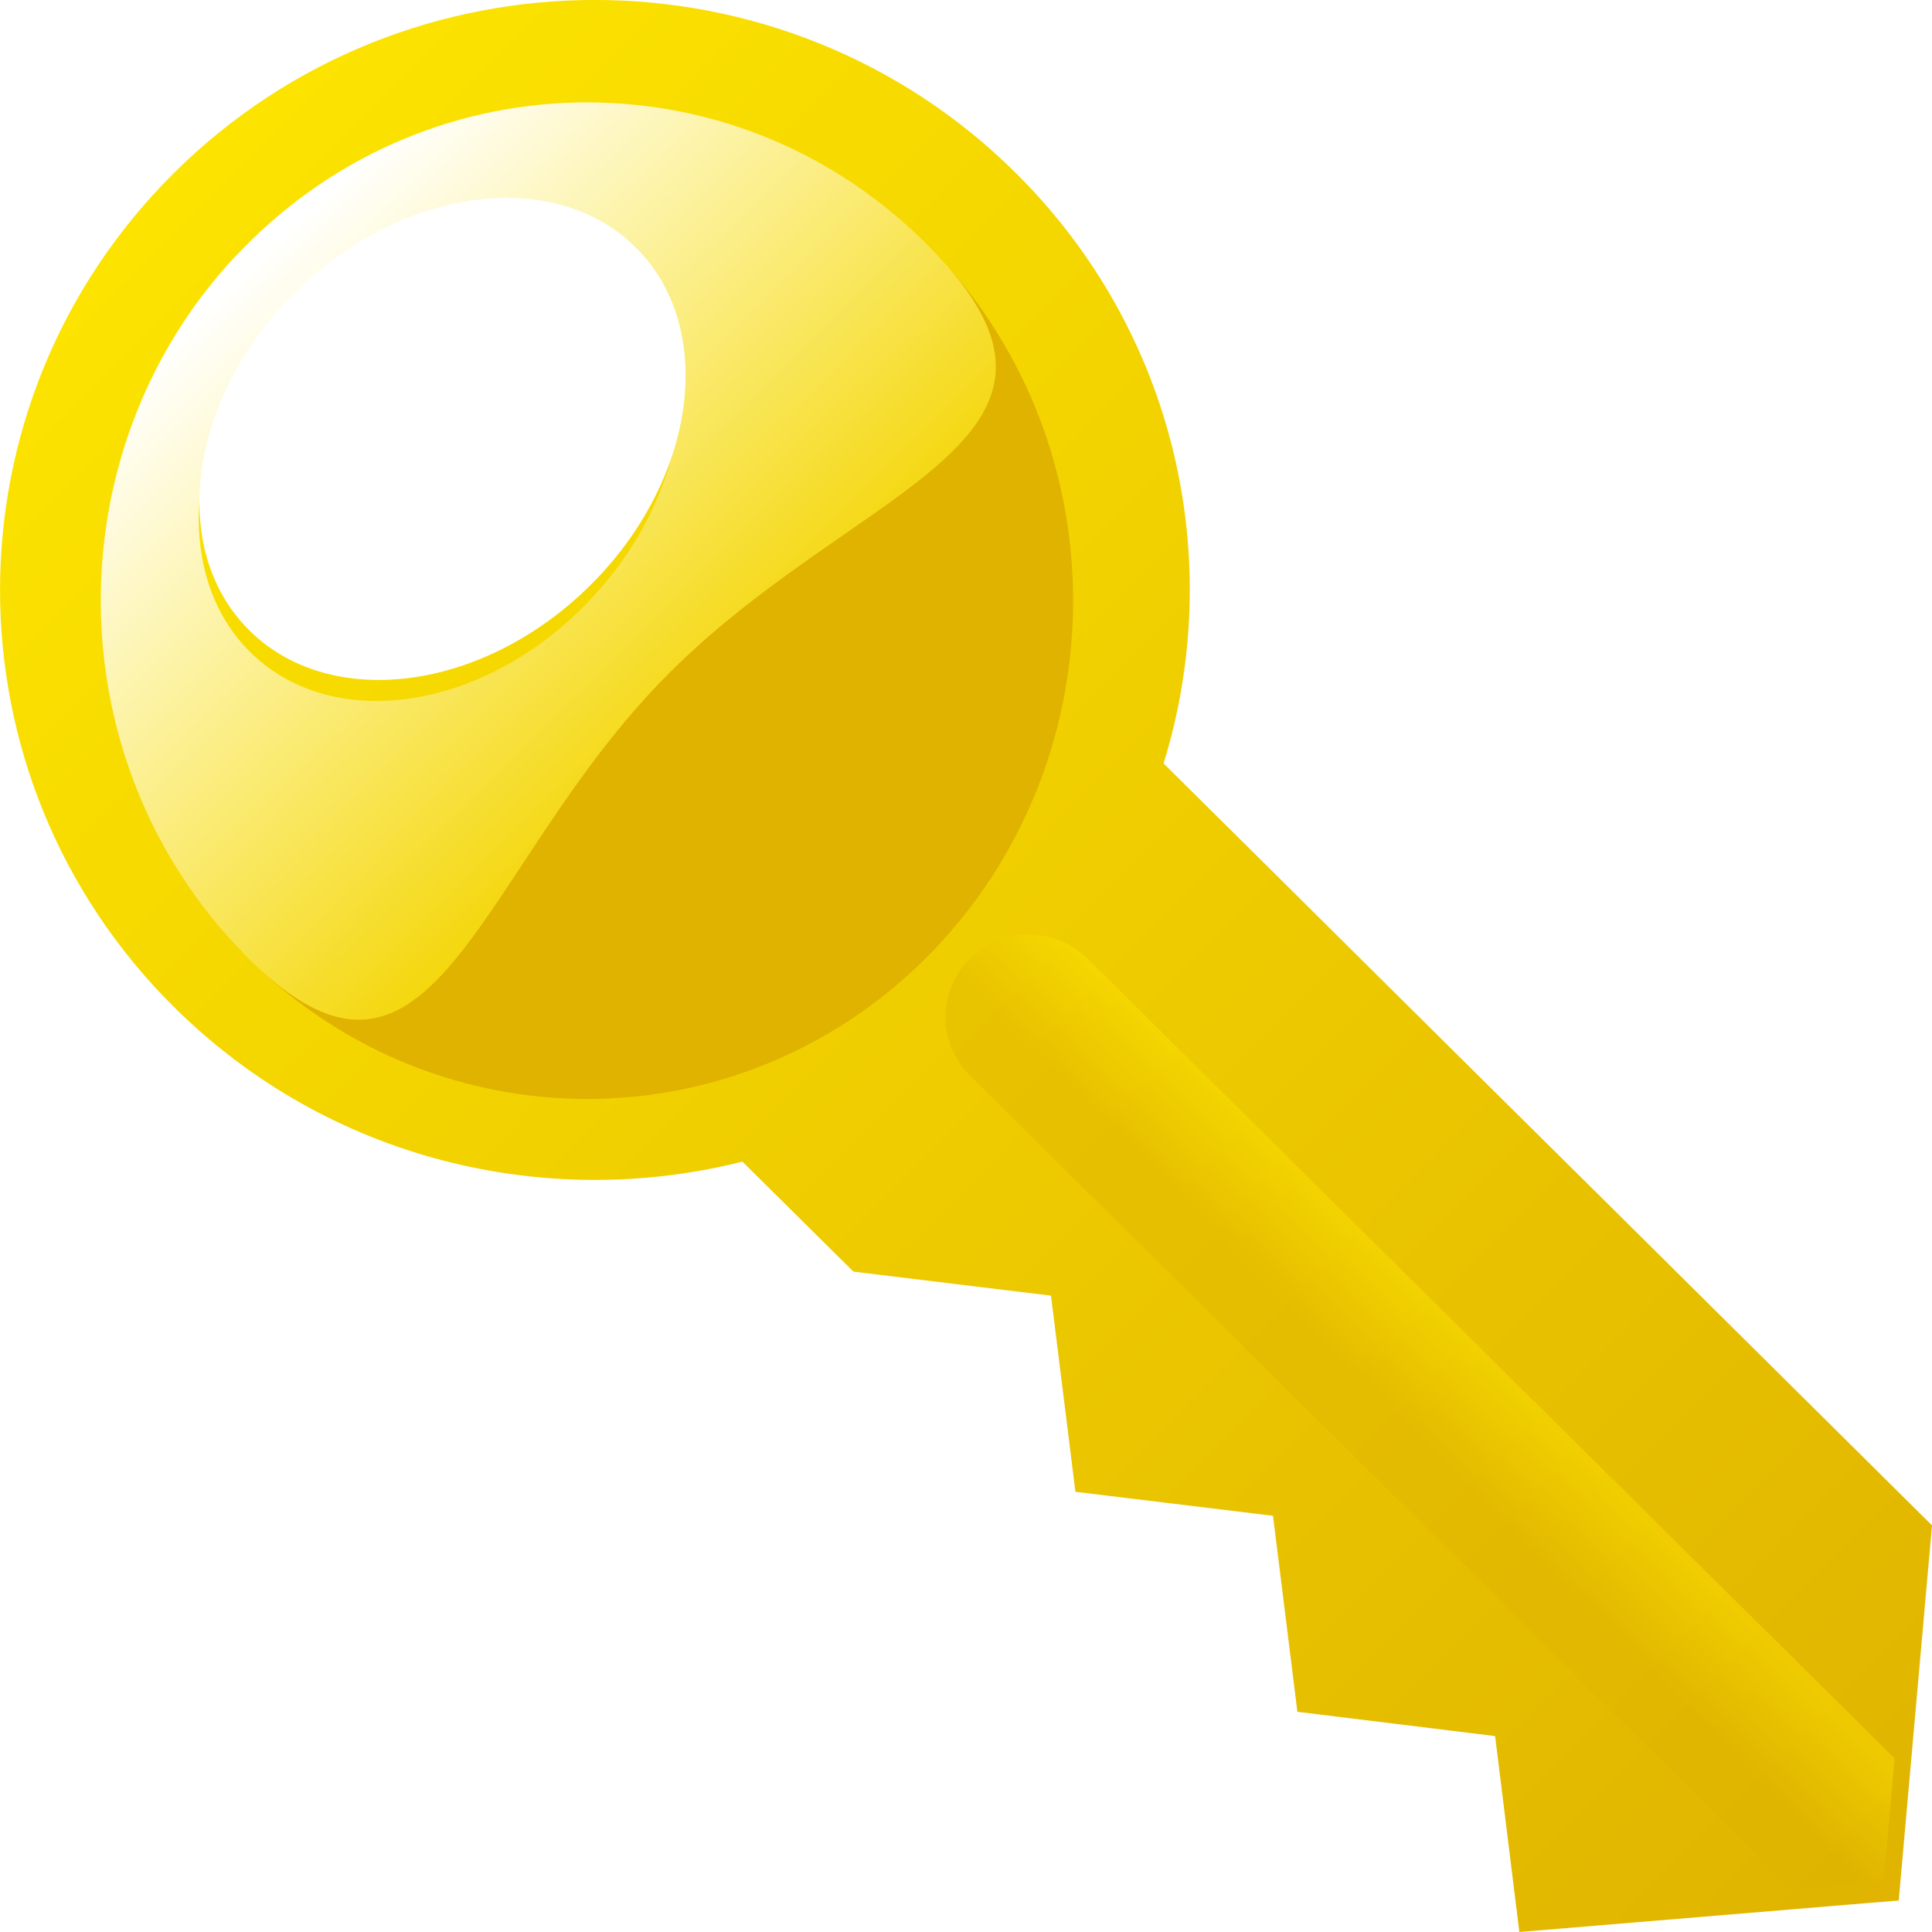
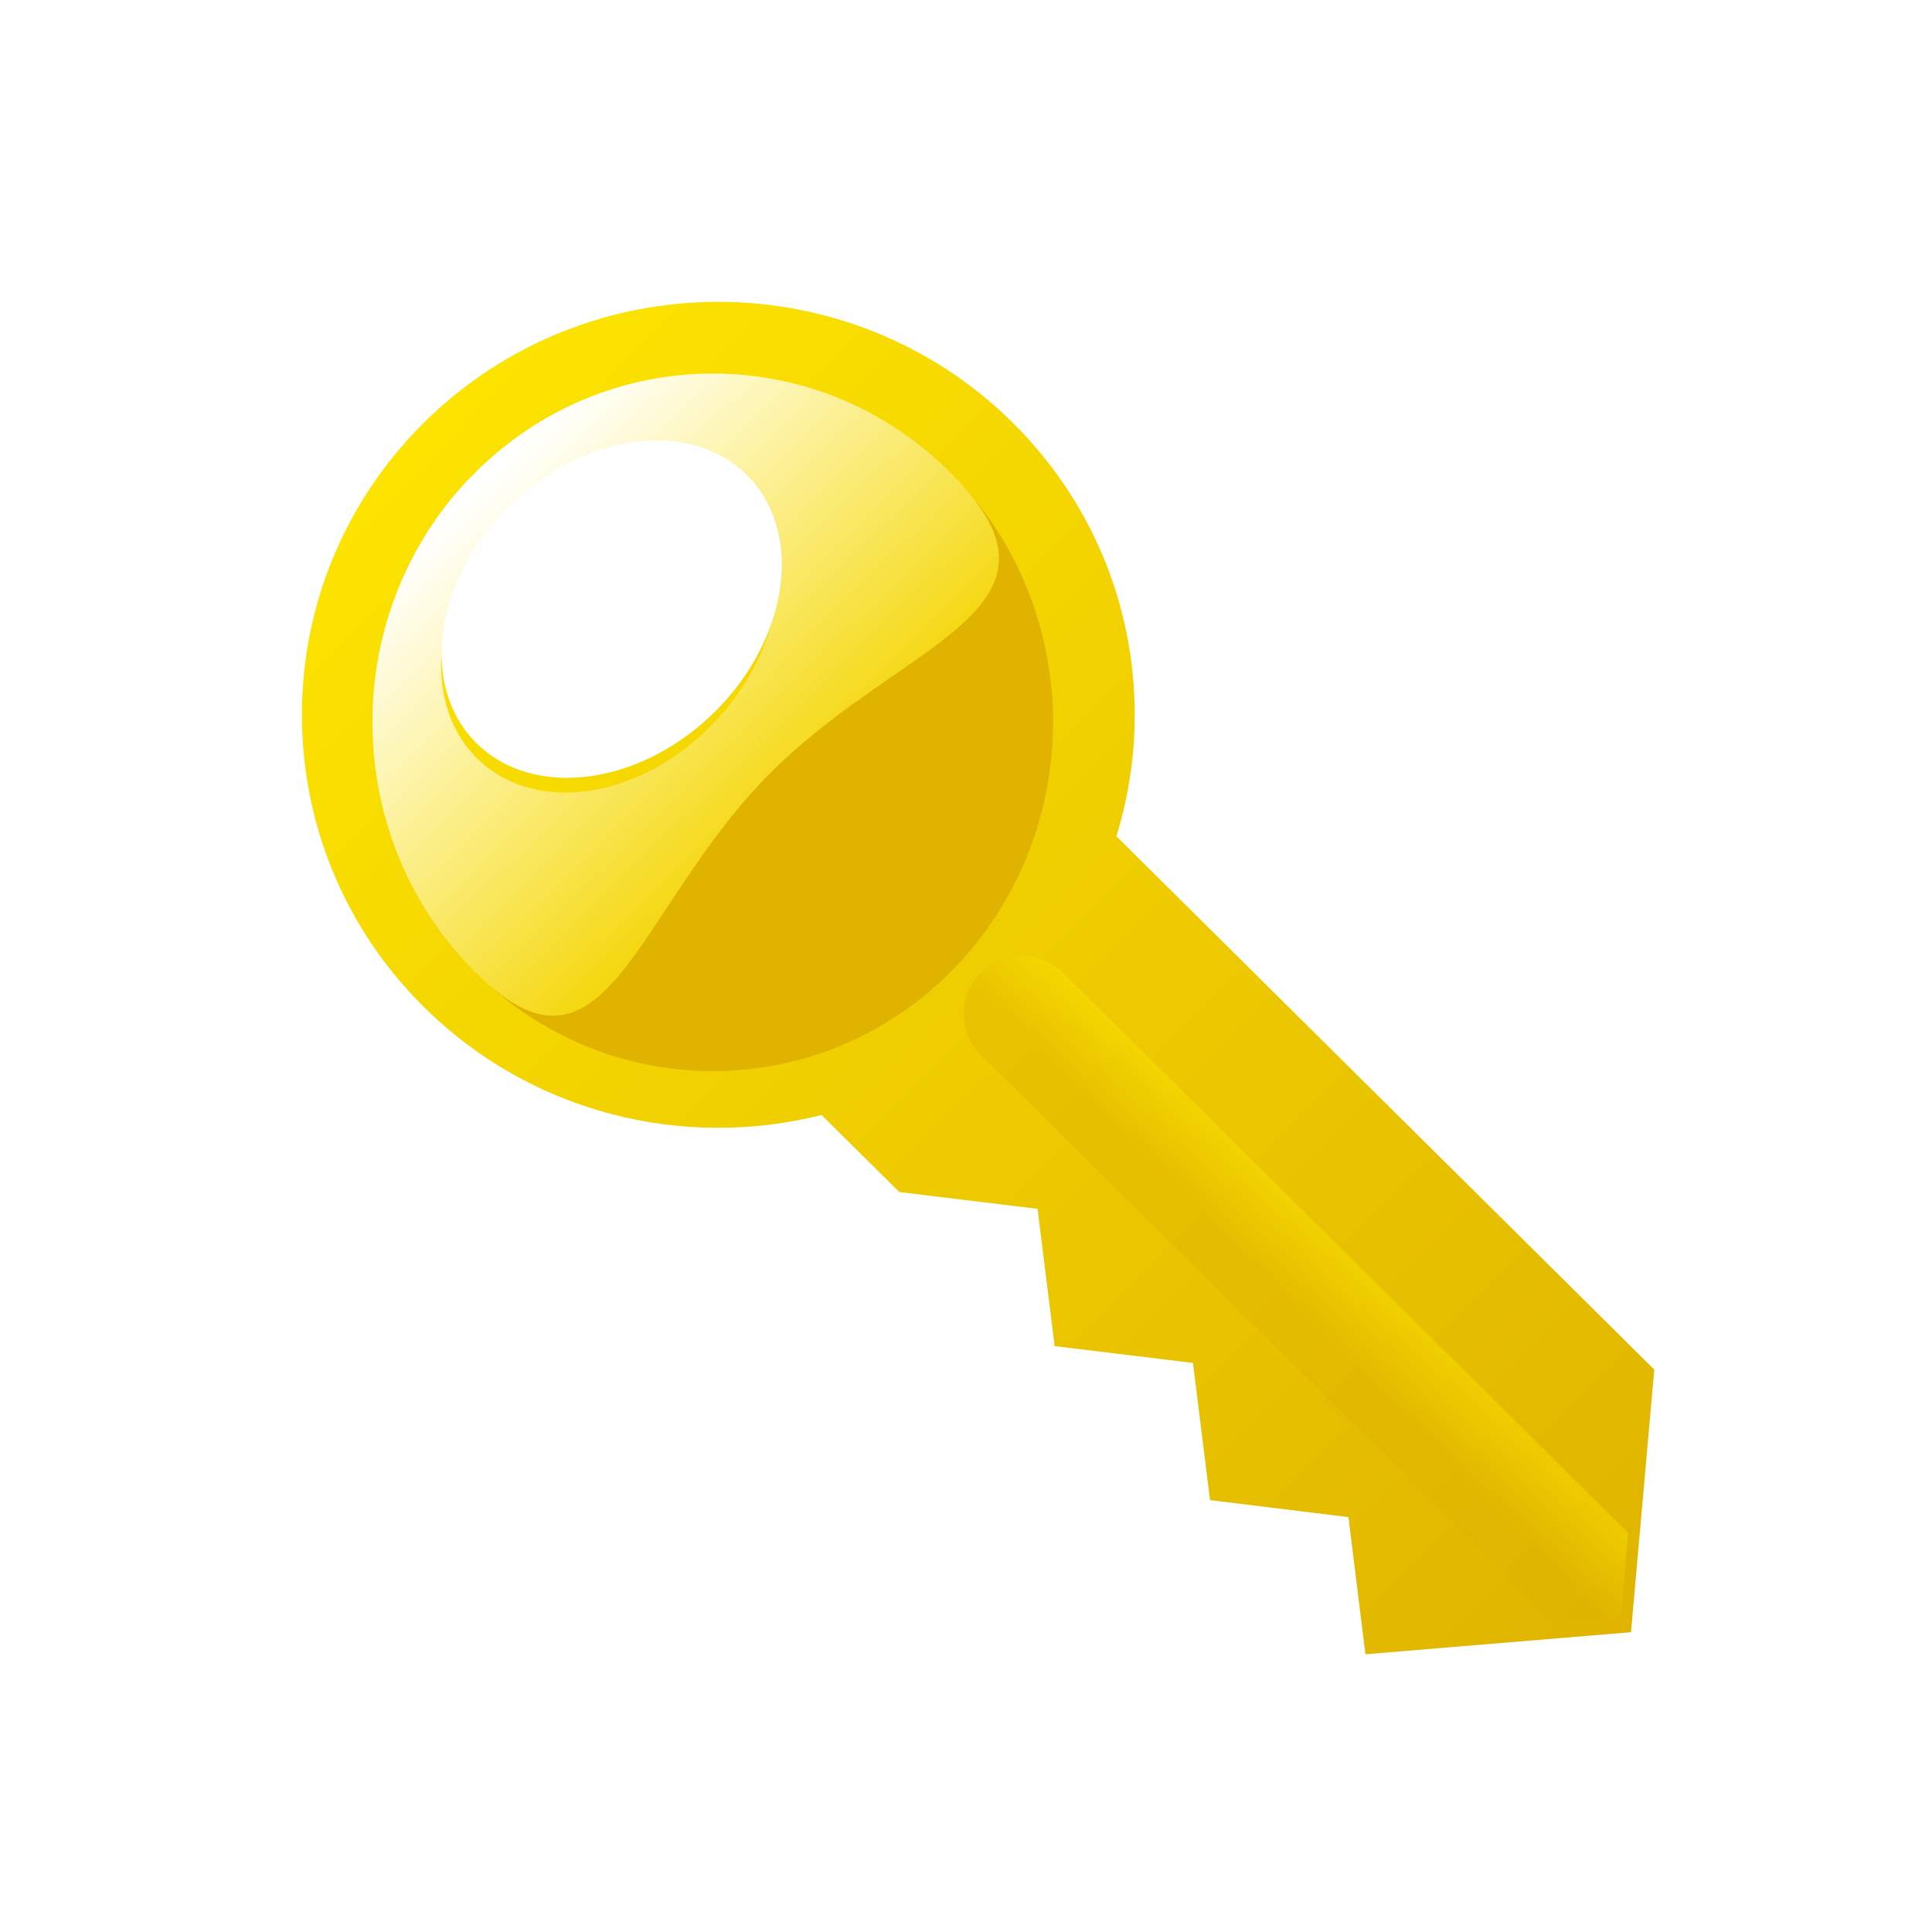
<svg xmlns="http://www.w3.org/2000/svg" version="1.1" preserveAspectRatio="xMidYMid meet" viewBox="0 0 256 256" width="256" height="256">
  <defs>
    <linearGradient id="gradienteuYOSlOB" gradientUnits="userSpaceOnUse" x1="0.01" y1="0.9" x2="256.01" y2="256">
      <stop style="stop-color: #ffe800;stop-opacity: 1" offset="0%" />
      <stop style="stop-color: #dfb300;stop-opacity: 1" offset="100%" />
    </linearGradient>
    <linearGradient id="gradiente6rDG2vWr" gradientUnits="userSpaceOnUse" x1="142.22" y1="145.07" x2="13.7" y2="13.3">
      <stop style="stop-color: #dfb300;stop-opacity: 1" offset="0%" />
      <stop style="stop-color: #dfb300;stop-opacity: 1" offset="50%" />
      <stop style="stop-color: #dfb300;stop-opacity: 1" offset="100%" />
    </linearGradient>
    <linearGradient id="gradientbDr1a22rB" gradientUnits="userSpaceOnUse" x1="185.98" y1="169.04" x2="176.39" y2="178.54">
      <stop style="stop-color: #ffe800;stop-opacity: 0.392" offset="0%" />
      <stop style="stop-color: #dfb300;stop-opacity: 0.392" offset="100%" />
    </linearGradient>
    <linearGradient id="gradienta3JPV4yuMt" gradientUnits="userSpaceOnUse" x1="30.7" y1="37.08" x2="93.79" y2="101.75">
      <stop style="stop-color: #ffffff;stop-opacity: 1" offset="0%" />
      <stop style="stop-color: #ffffff;stop-opacity: 0" offset="100%" />
    </linearGradient>
  </defs>
-   <g>
+   <g transform="translate(40 40) scale(0.7 0.7)">
    <path d="M23.08 133.46C43.48 153.69 72.3 160.5 98.37 153.92C99.35 154.89 104.26 159.75 113.09 168.5L139.26 171.68L142.5 197.67L168.68 200.85L171.91 226.82L198.11 230.04L201.32 256L247.86 252.13L251.59 251.83L252.3 243.84L256 202.12L241.44 187.68L226.91 173.27L212.36 158.84L197.82 144.44L183.27 130.01L168.73 115.58C160 106.93 155.15 102.12 154.18 101.16C162.46 74.37 155.93 44.08 134.58 22.9C103.8 -7.62 53.87 -7.65 23.1 22.87C-7.68 53.39 -7.7 102.94 23.08 133.46ZM84.23 32.78C95.03 43.49 92.32 63.56 78.2 77.57C64.07 91.57 43.84 94.24 33.04 83.53C22.24 72.82 24.94 52.78 39.07 38.78C53.2 24.77 73.43 22.07 84.23 32.78Z" fill="url(#gradienteuYOSlOB)" />
    <path d="M26.83 39.12C28.47 36.96 30.27 34.89 32.21 32.9C31.82 33.3 31.42 33.69 31.04 34.1C29.54 35.72 28.14 37.4 26.83 39.12ZM42.31 24.44C39.2 26.55 36.21 28.98 33.41 31.7C36.22 28.97 39.19 26.56 42.31 24.44ZM24.06 43.1C24.62 42.23 25.2 41.38 25.81 40.53C25.2 41.38 24.62 42.23 24.06 43.1ZM22.28 46.02C22.82 45.08 23.38 44.16 23.97 43.25C23.39 44.15 22.82 45.09 22.28 46.02ZM19.33 51.77C20.21 49.82 21.2 47.89 22.28 46.02C21.19 47.9 20.21 49.81 19.33 51.77ZM16.97 57.74C17.66 55.72 18.45 53.72 19.33 51.77C18.45 53.73 17.66 55.72 16.97 57.74ZM15.19 63.86C15.68 61.79 16.29 59.75 16.97 57.74C16.29 59.75 15.68 61.8 15.19 63.86ZM14.64 66.41C14.81 65.56 14.99 64.71 15.19 63.86C14.99 64.71 14.81 65.56 14.64 66.41ZM46.42 21.89C45.5 22.42 44.58 22.97 43.67 23.55C44.58 22.97 45.5 22.42 46.42 21.89ZM52.07 19.03C51.12 19.45 50.16 19.9 49.23 20.38C50.17 19.9 51.11 19.46 52.07 19.03ZM63.94 15.1C62.94 15.33 61.93 15.57 60.93 15.85C61.93 15.57 62.94 15.33 63.94 15.1ZM66.99 14.5C65.98 14.67 64.96 14.86 63.96 15.09C64.96 14.86 65.98 14.67 66.99 14.5ZM14.27 68.54C14.36 68.02 14.45 67.48 14.55 66.96C14.44 67.49 14.36 68.02 14.27 68.54ZM14.02 70.1C14.1 69.57 14.18 69.06 14.27 68.54C14.19 69.06 14.1 69.58 14.02 70.1ZM13.66 73.26C13.71 72.73 13.76 72.2 13.82 71.67C13.76 72.2 13.71 72.73 13.66 73.26ZM13.45 76.41C13.47 75.88 13.49 75.37 13.53 74.85C13.49 75.37 13.47 75.89 13.45 76.41ZM77.01 13.56C76.23 13.57 75.46 13.6 74.69 13.64C75.46 13.6 76.24 13.57 77.01 13.56ZM79.31 13.58C78.79 13.56 78.28 13.56 77.77 13.56C78.28 13.56 78.79 13.56 79.31 13.58ZM13.82 87.5C13.7 86.45 13.6 85.38 13.53 84.33C13.6 85.39 13.7 86.45 13.82 87.5ZM88.55 14.48C87.53 14.3 86.51 14.16 85.49 14.03C86.51 14.16 87.53 14.3 88.55 14.48ZM14.55 92.21C14.45 91.69 14.36 91.15 14.27 90.63C14.36 91.15 14.44 91.69 14.55 92.21ZM14.86 93.75C14.75 93.24 14.64 92.73 14.55 92.21C14.64 92.73 14.75 93.24 14.86 93.75ZM16.02 98.41C15.87 97.9 15.73 97.37 15.6 96.85C15.74 97.37 15.87 97.89 16.02 98.41ZM16.97 101.43C16.8 100.93 16.64 100.43 16.48 99.92C16.64 100.43 16.8 100.93 16.97 101.43ZM17.48 102.87C17.31 102.4 17.14 101.91 16.97 101.43C17.14 101.91 17.3 102.39 17.48 102.87ZM18.69 105.92C18.49 105.43 18.28 104.93 18.09 104.44C18.28 104.94 18.49 105.43 18.69 105.92ZM19.33 107.4C19.11 106.92 18.9 106.41 18.69 105.92C18.9 106.41 19.11 106.91 19.33 107.4ZM20.02 108.86C19.79 108.37 19.55 107.89 19.33 107.4C19.55 107.89 19.79 108.37 20.02 108.86ZM21.49 111.73C21.24 111.26 20.98 110.77 20.73 110.29C20.98 110.77 21.24 111.25 21.49 111.73ZM111.61 23.39C110.89 22.93 110.16 22.49 109.43 22.07C110.16 22.49 110.89 22.93 111.61 23.39ZM23.88 115.78C23.62 115.37 23.37 114.96 23.12 114.54C23.37 114.95 23.62 115.37 23.88 115.78ZM24.98 117.43C24.7 117.02 24.42 116.61 24.14 116.19C24.42 116.61 24.7 117.02 24.98 117.43ZM27.87 121.35C27.21 120.51 26.55 119.65 25.92 118.78C26.55 119.65 27.2 120.51 27.87 121.35ZM119.69 29.42C118.86 28.69 118.02 28.01 117.16 27.33C118.01 28 118.87 28.7 119.69 29.42ZM123.34 126.29C147.69 101.31 148.45 61.26 125.62 35.35C146.17 59.04 112.21 65.04 87.88 89.98C63.56 114.91 57.73 149.69 34.63 128.63C59.91 152.03 98.97 151.26 123.34 126.29Z" fill="url(#gradiente6rDG2vWr)" />
    <path d="M126.1 130.65C125.62 131.83 125.27 133.2 125.27 134.75C125.27 136.3 125.61 137.68 126.09 138.86C126.59 140.1 127.41 141.4 128.5 142.49C135.62 149.54 171.19 184.79 235.23 248.24L237.37 250.36L240.39 250.12L244.1 249.82L249.59 249.36L250.08 243.91L250.78 236.01L251.04 233L248.89 230.86C186.02 168.56 151.09 133.95 144.1 127.03C143 125.94 141.69 125.14 140.44 124.63C139.26 124.16 137.88 123.8 136.31 123.8C134.74 123.8 133.36 124.16 132.18 124.63C130.93 125.14 129.62 125.94 128.52 127.03C127.42 128.11 126.63 129.35 126.1 130.65Z" fill="url(#gradientbDr1a22rB)" />
    <path d="M32.22 126.28C57.37 152.05 62.75 115.76 87.9 89.98C113.04 64.2 148.47 58.66 123.32 32.89C98.18 7.11 57.37 7.13 32.22 32.91C31.83 33.31 31.42 33.71 31.04 34.11C7.06 59.98 7.47 100.9 32.22 126.28ZM83.65 34.13C94.36 45.11 91.68 65.67 77.67 80.03C63.67 94.38 43.62 97.13 32.9 86.15C22.19 75.17 24.88 54.62 38.88 40.26C52.89 25.91 72.94 23.16 83.65 34.13Z" fill="url(#gradienta3JPV4yuMt)" />
  </g>
</svg>
